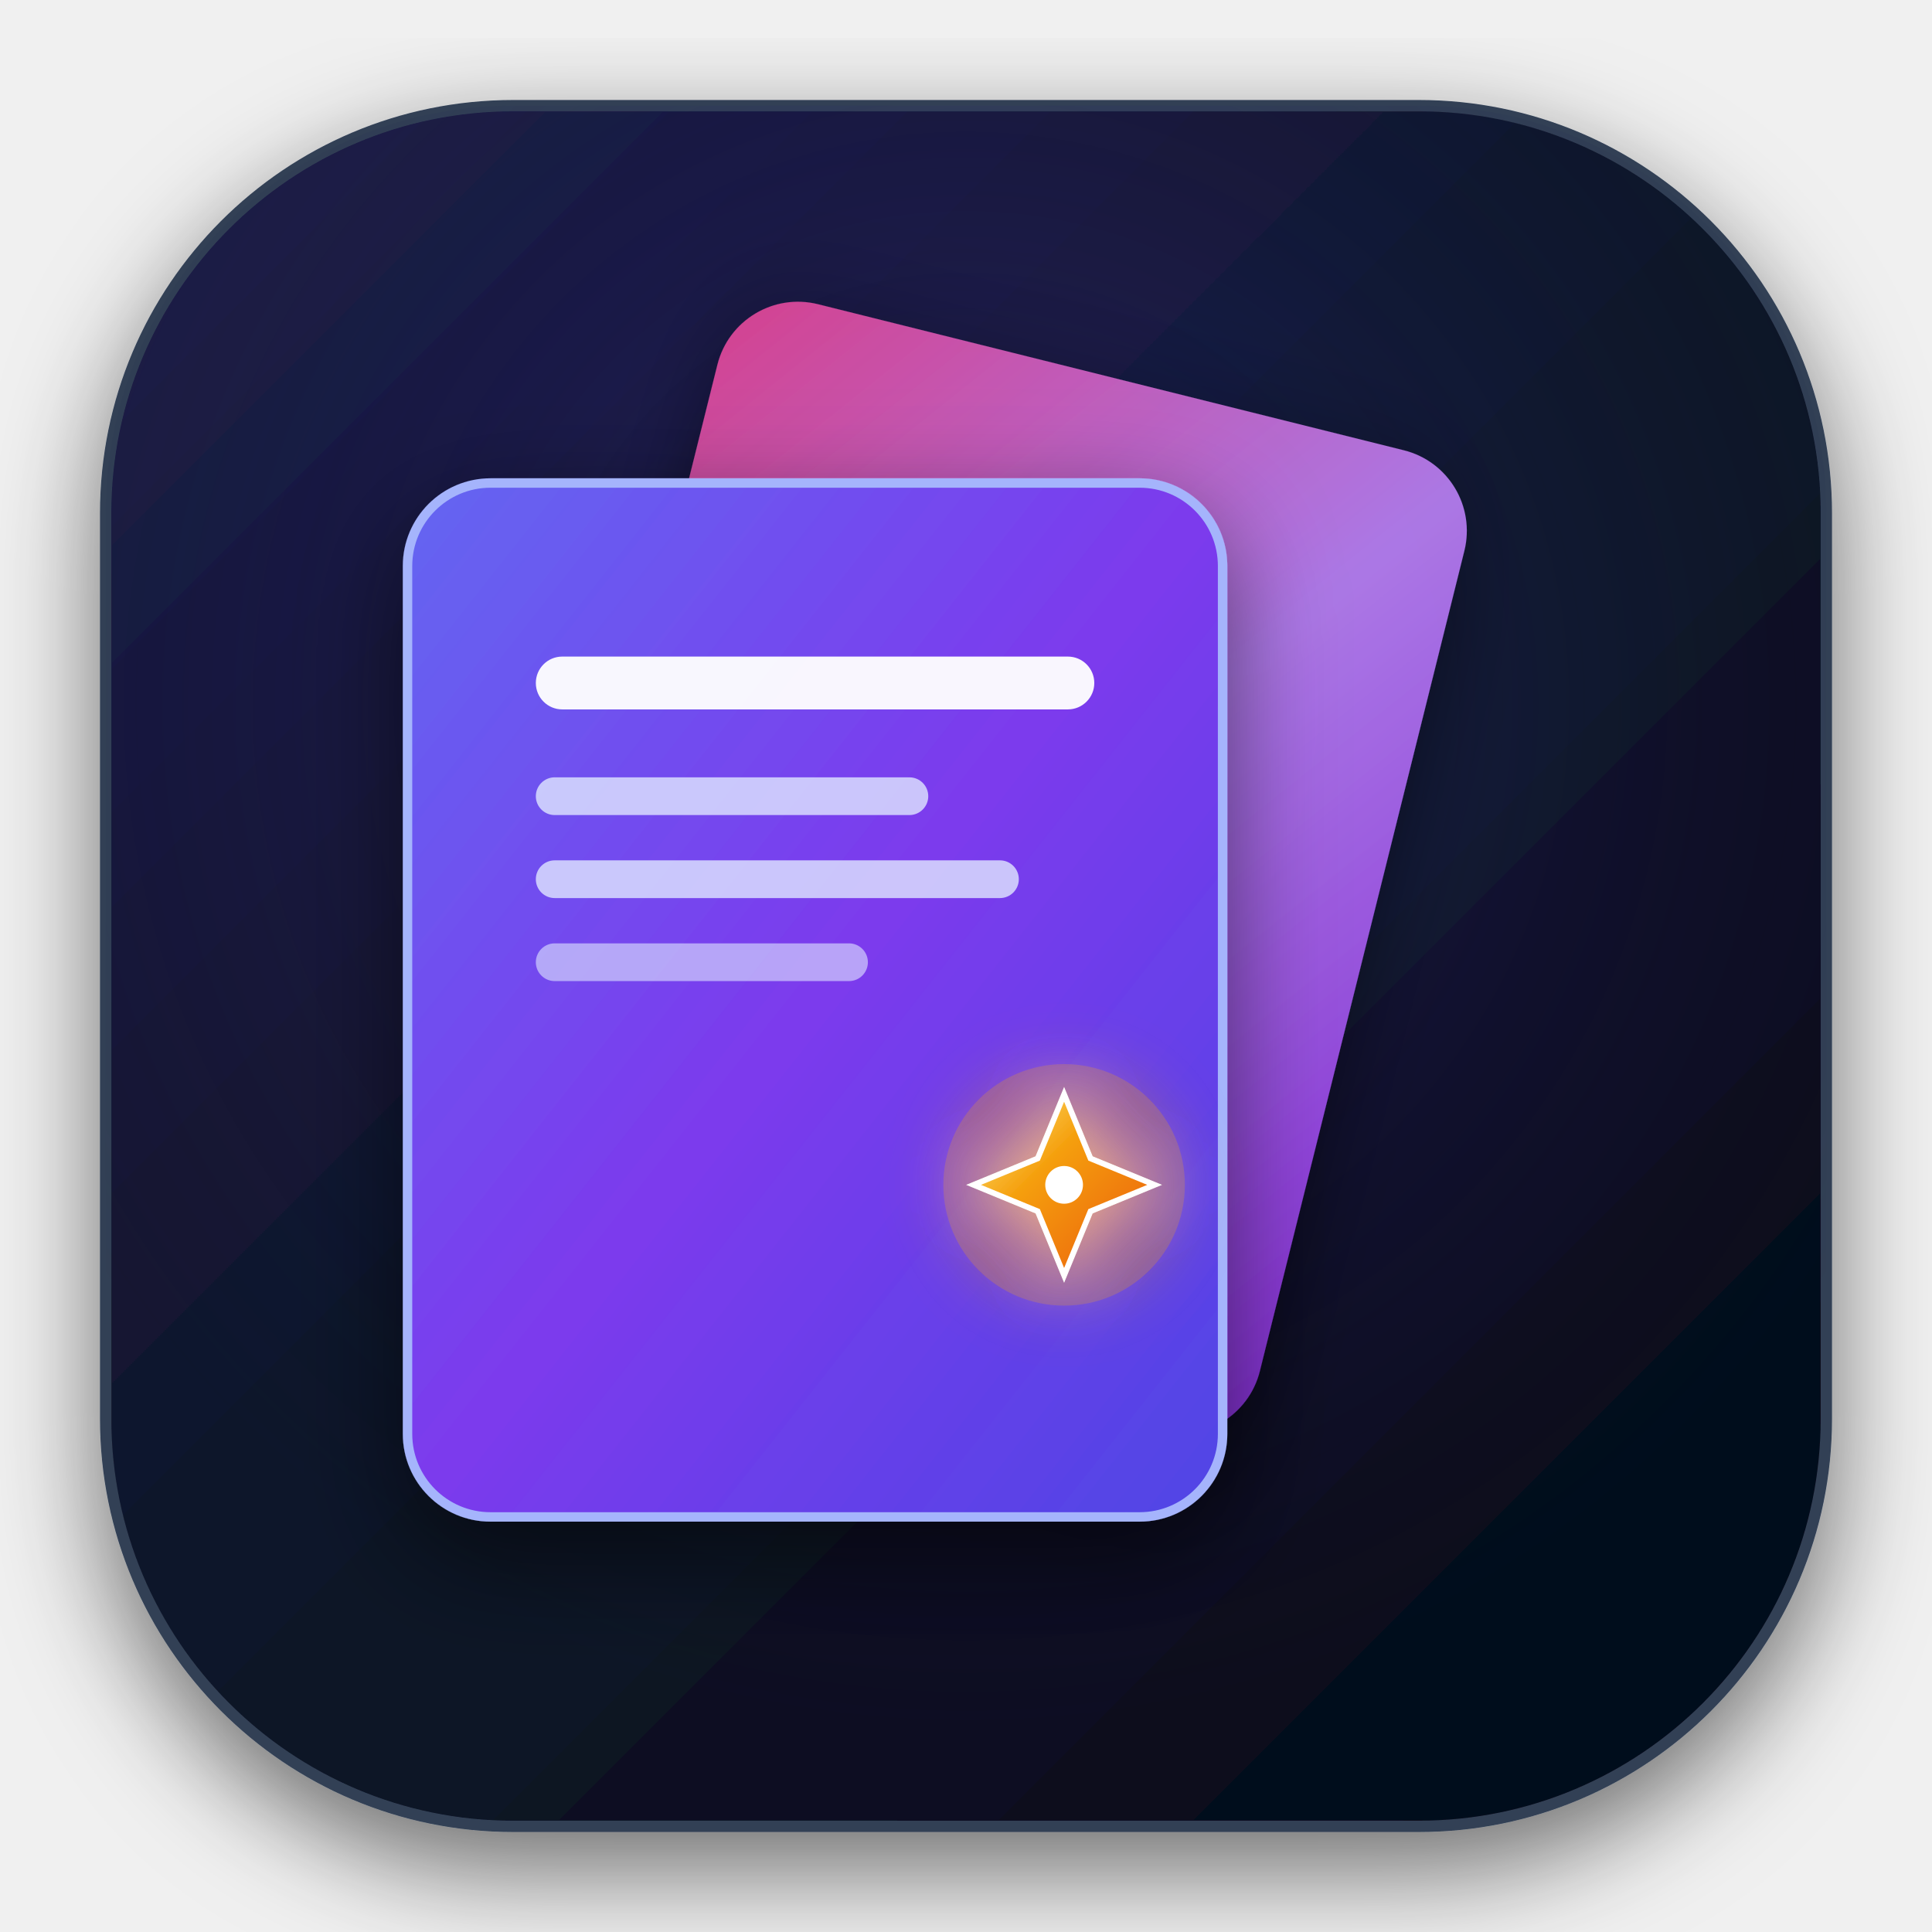
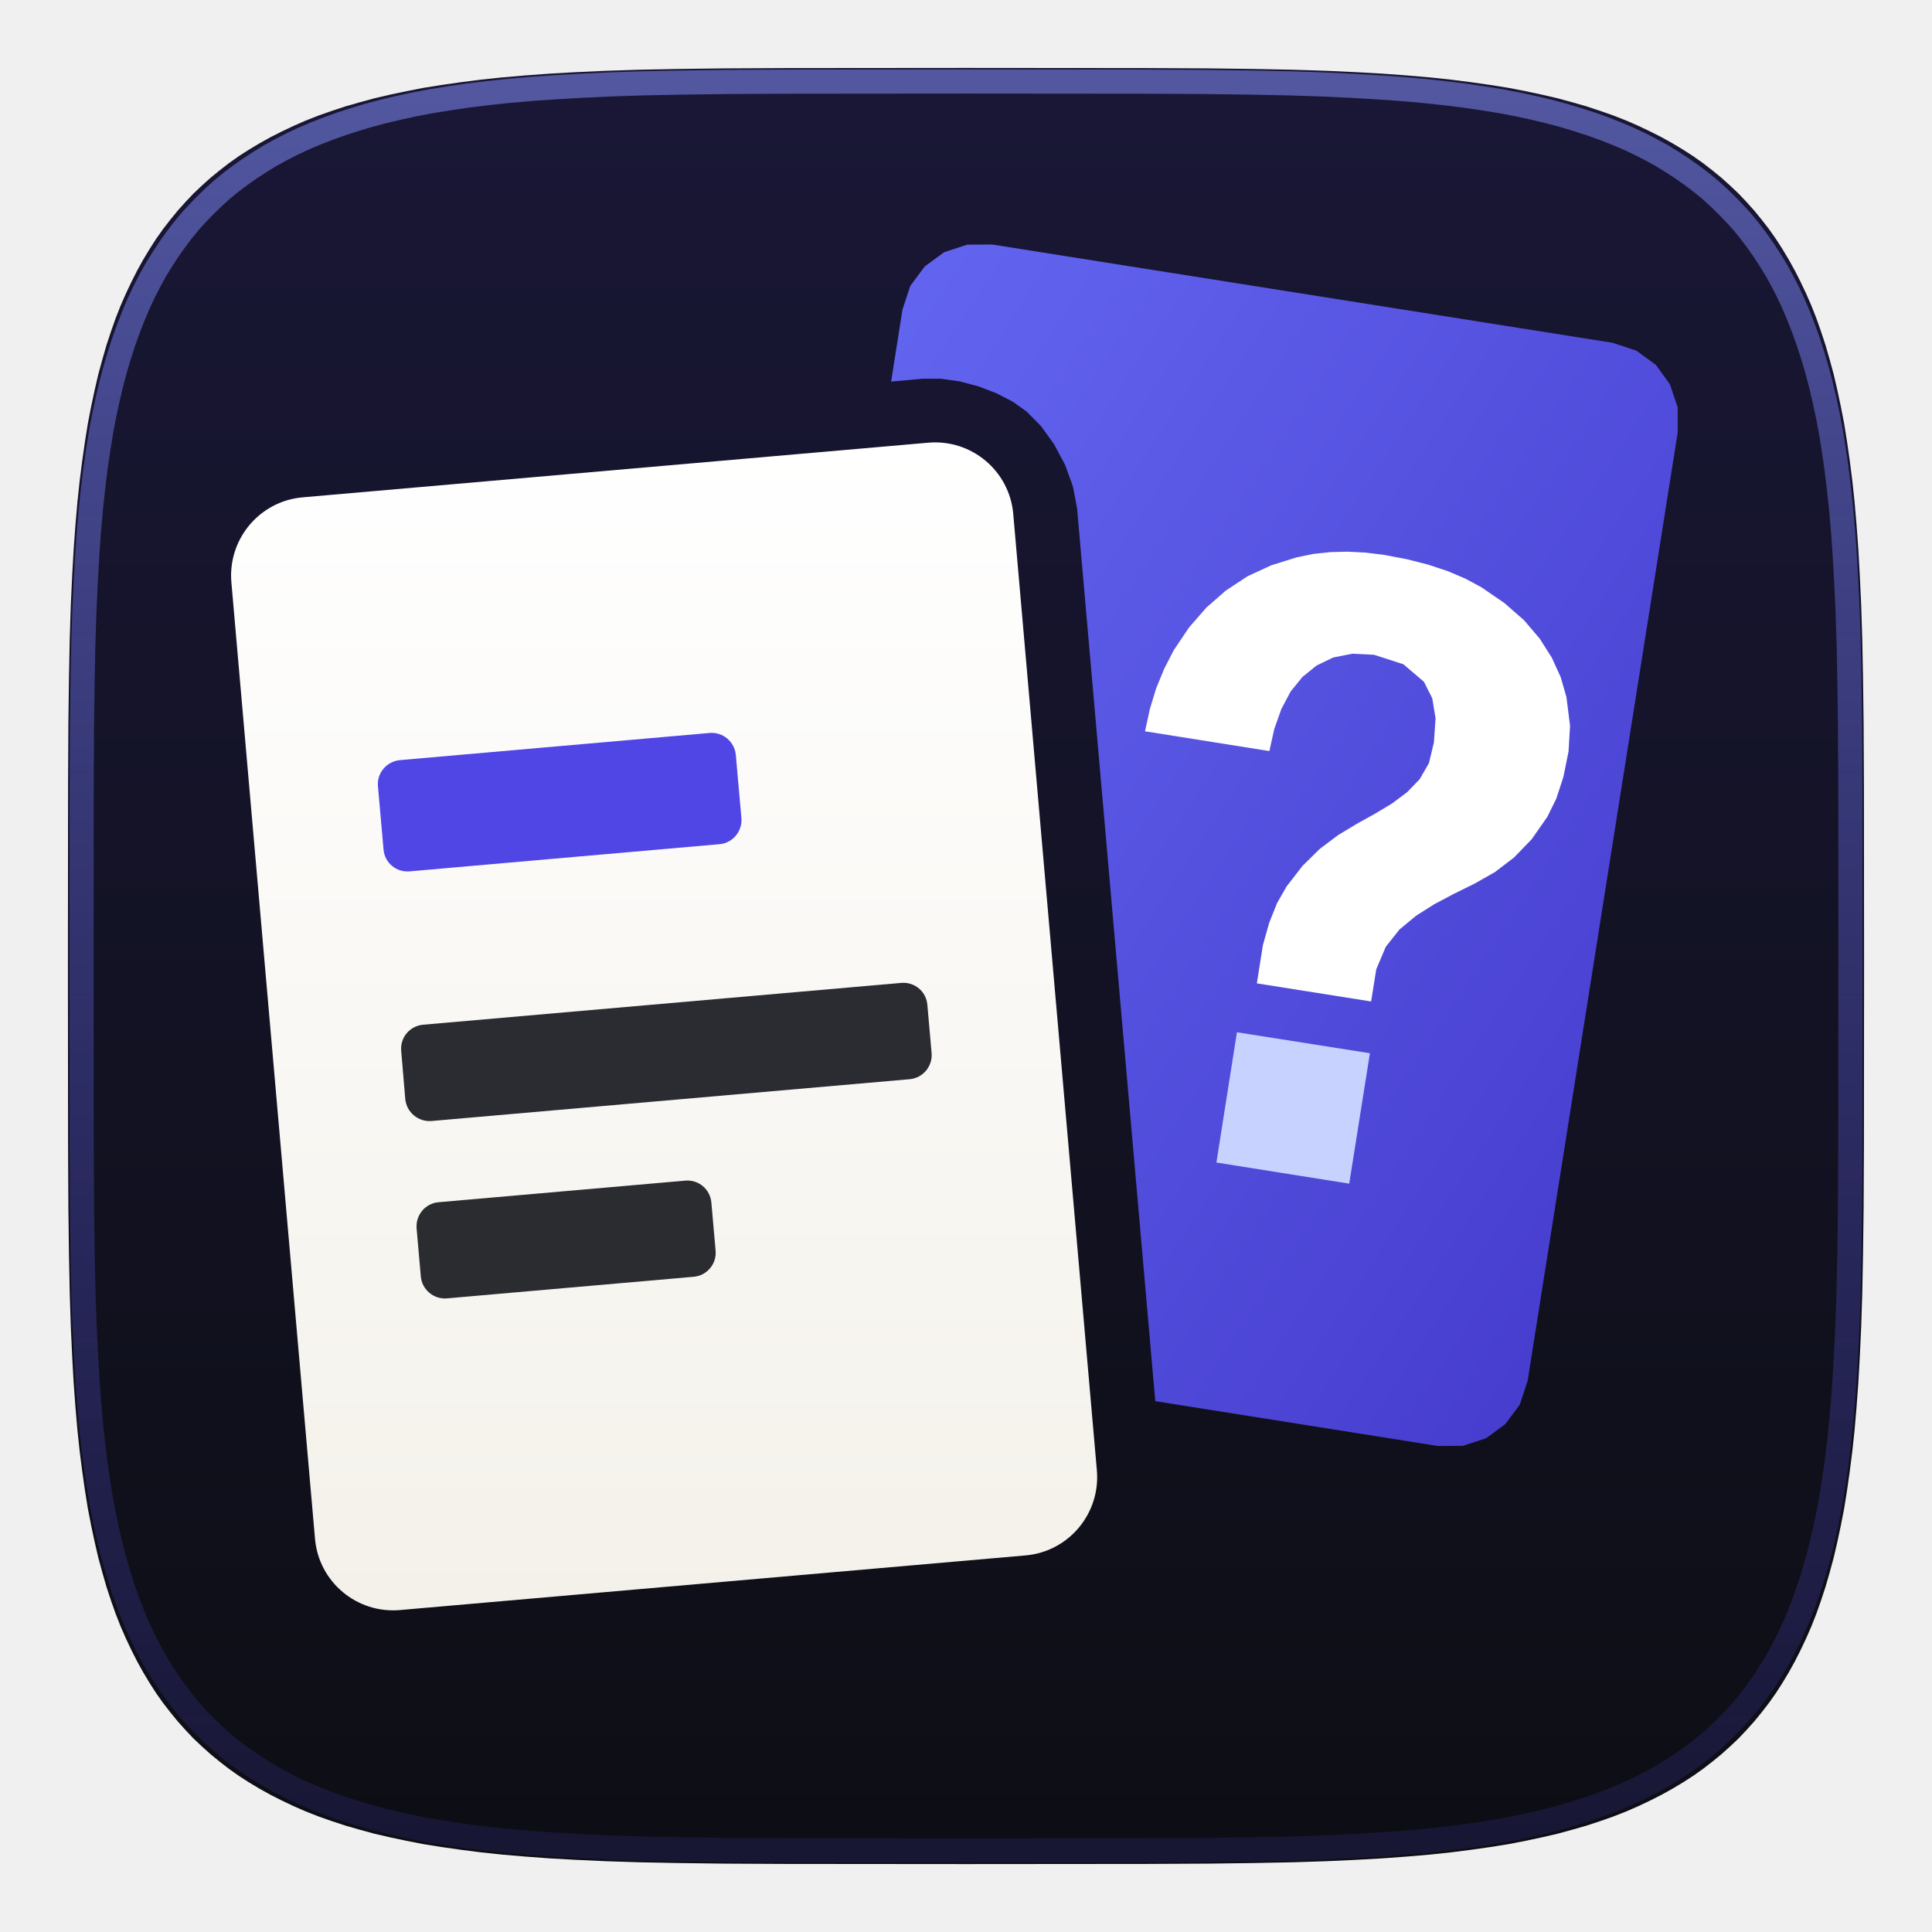
- <svg xmlns="http://www.w3.org/2000/svg" viewBox="0 0 512 512" width="512" height="512">
+ <svg xmlns="http://www.w3.org/2000/svg" viewBox="0 0 128 128" width="512" height="512">
  <defs>
-     <linearGradient id="bgGrad" x1="0%" y1="0%" x2="100%" y2="100%">
-       <stop offset="0%" stop-color="#1e1b4b" />
-       <stop offset="45%" stop-color="#0f172a" />
-       <stop offset="100%" stop-color="#020617" />
+     <linearGradient id="bg-grad" x1="0%" y1="0%" x2="0%" y2="100%">
+       <stop offset="0%" stop-color="#191736" />
+       <stop offset="100%" stop-color="#0d0e14" />
    </linearGradient>
-     <radialGradient id="radialGlow" cx="50%" cy="35%" r="60%">
-       <stop offset="0%" stop-color="#4338ca" stop-opacity="0.35" />
-       <stop offset="100%" stop-color="#0f172a" stop-opacity="0" />
-     </radialGradient>
-     <linearGradient id="cardFront" x1="0%" y1="0%" x2="100%" y2="100%">
+     <linearGradient id="card-indigo" x1="0%" y1="0%" x2="100%" y2="100%">
      <stop offset="0%" stop-color="#6366f1" />
-       <stop offset="50%" stop-color="#7c3aed" />
-       <stop offset="100%" stop-color="#4f46e5" />
+       <stop offset="100%" stop-color="#4338ca" />
    </linearGradient>
-     <linearGradient id="cardBack" x1="0%" y1="0%" x2="100%" y2="100%">
-       <stop offset="0%" stop-color="#ec4899" />
-       <stop offset="50%" stop-color="#c084fc" />
-       <stop offset="100%" stop-color="#9333ea" />
+     <linearGradient id="paper-warm" x1="0%" y1="0%" x2="0%" y2="100%">
+       <stop offset="0%" stop-color="#ffffff" />
+       <stop offset="100%" stop-color="#f4f1ea" />
    </linearGradient>
-     <linearGradient id="sparkGrad" x1="0%" y1="0%" x2="100%" y2="100%">
-       <stop offset="0%" stop-color="#fef08a" />
-       <stop offset="40%" stop-color="#f59e0b" />
-       <stop offset="100%" stop-color="#ea580c" />
+     <linearGradient id="rim-light" x1="0%" y1="0%" x2="0%" y2="100%">
+       <stop offset="0%" stop-color="#818cf8" stop-opacity="0.55" />
+       <stop offset="100%" stop-color="#4f46e5" stop-opacity="0.15" />
    </linearGradient>
-     <filter id="forgeGlow" x="-30%" y="-30%" width="160%" height="160%">
-       <feGaussianBlur stdDeviation="8" result="blur" />
-       <feComposite in="SourceGraphic" in2="blur" operator="over" />
-     </filter>
-     <filter id="softShadow" x="-20%" y="-20%" width="140%" height="140%">
-       <feDropShadow dx="0" dy="10" stdDeviation="14" flood-color="#000000" flood-opacity="0.55" />
-     </filter>
  </defs>
-   <rect x="28" y="28" width="456" height="456" rx="108" ry="108" fill="url(#bgGrad)" stroke="#334155" stroke-width="3" filter="url(#softShadow)" />
-   <rect x="28" y="28" width="456" height="456" rx="108" ry="108" fill="url(#radialGlow)" />
-   <rect x="160" y="96" width="204" height="268" rx="22" fill="url(#cardBack)" opacity="0.88" transform="rotate(14 262 230)" filter="url(#softShadow)" />
-   <rect x="108" y="128" width="216" height="274" rx="22" fill="url(#cardFront)" filter="url(#softShadow)" stroke="#a5b4fc" stroke-width="2.5" />
-   <rect x="142" y="174" width="148" height="14" rx="7" fill="#ffffff" opacity="0.95" />
-   <rect x="142" y="206" width="104" height="10" rx="5" fill="#e0e7ff" opacity="0.8" />
-   <rect x="142" y="228" width="128" height="10" rx="5" fill="#e0e7ff" opacity="0.8" />
-   <rect x="142" y="250" width="88" height="10" rx="5" fill="#e0e7ff" opacity="0.6" />
-   <g transform="translate(254, 286)" filter="url(#forgeGlow)">
-     <circle cx="28" cy="28" r="32" fill="#f59e0b" opacity="0.25" />
-     <path d="M28,4 L35,21 L52,28 L35,35 L28,52 L21,35 L4,28 L21,21 Z" fill="url(#sparkGrad)" stroke="#ffffff" stroke-width="1.5" />
-     <circle cx="28" cy="28" r="5" fill="#ffffff" />
-   </g>
+   <path d="M 123.50 64.00 L 123.49 75.87 L 123.47 80.04 L 123.43 83.13 L 123.38 85.67 L 123.31 87.87 L 123.22 89.83 L 123.12 91.61 L 123.00 93.24 L 122.87 94.75 L 122.72 96.16 L 122.55 97.49 L 122.37 98.75 L 122.18 99.94 L 121.96 101.07 L 121.73 102.15 L 121.49 103.19 L 121.22 104.18 L 120.95 105.12 L 120.65 106.03 L 120.34 106.91 L 120.01 107.75 L 119.66 108.55 L 119.29 109.33 L 118.91 110.08 L 118.51 110.80 L 118.09 111.50 L 117.66 112.17 L 117.20 112.82 L 116.72 113.44 L 116.23 114.04 L 115.71 114.62 L 115.18 115.18 L 114.62 115.71 L 114.04 116.23 L 113.44 116.72 L 112.82 117.20 L 112.17 117.66 L 111.50 118.09 L 110.80 118.51 L 110.08 118.91 L 109.33 119.29 L 108.55 119.66 L 107.75 120.01 L 106.91 120.34 L 106.03 120.65 L 105.12 120.95 L 104.18 121.22 L 103.19 121.49 L 102.15 121.73 L 101.07 121.96 L 99.94 122.18 L 98.75 122.37 L 97.49 122.55 L 96.16 122.72 L 94.75 122.87 L 93.24 123.00 L 91.61 123.12 L 89.83 123.22 L 87.87 123.31 L 85.67 123.38 L 83.13 123.43 L 80.04 123.47 L 75.87 123.49 L 64.00 123.50 L 52.13 123.49 L 47.96 123.47 L 44.87 123.43 L 42.33 123.38 L 40.13 123.31 L 38.17 123.22 L 36.39 123.12 L 34.76 123.00 L 33.25 122.87 L 31.84 122.72 L 30.51 122.55 L 29.25 122.37 L 28.06 122.18 L 26.93 121.96 L 25.85 121.73 L 24.81 121.49 L 23.82 121.22 L 22.88 120.95 L 21.97 120.65 L 21.09 120.34 L 20.25 120.01 L 19.45 119.66 L 18.67 119.29 L 17.92 118.91 L 17.20 118.51 L 16.50 118.09 L 15.83 117.66 L 15.18 117.20 L 14.56 116.72 L 13.96 116.23 L 13.38 115.71 L 12.82 115.18 L 12.29 114.62 L 11.77 114.04 L 11.28 113.44 L 10.80 112.82 L 10.34 112.17 L 9.91 111.50 L 9.49 110.80 L 9.09 110.08 L 8.71 109.33 L 8.34 108.55 L 7.99 107.75 L 7.66 106.91 L 7.35 106.03 L 7.05 105.12 L 6.78 104.18 L 6.51 103.19 L 6.27 102.15 L 6.04 101.07 L 5.82 99.94 L 5.63 98.75 L 5.45 97.49 L 5.28 96.16 L 5.13 94.75 L 5.00 93.24 L 4.88 91.61 L 4.78 89.83 L 4.69 87.87 L 4.62 85.67 L 4.57 83.13 L 4.53 80.04 L 4.51 75.87 L 4.50 64.00 L 4.51 52.13 L 4.53 47.96 L 4.57 44.87 L 4.62 42.33 L 4.69 40.13 L 4.78 38.17 L 4.88 36.39 L 5.00 34.76 L 5.13 33.25 L 5.28 31.84 L 5.45 30.51 L 5.63 29.25 L 5.82 28.06 L 6.04 26.93 L 6.27 25.85 L 6.51 24.81 L 6.78 23.82 L 7.05 22.88 L 7.35 21.97 L 7.66 21.09 L 7.99 20.25 L 8.34 19.45 L 8.71 18.67 L 9.09 17.92 L 9.49 17.20 L 9.91 16.50 L 10.34 15.83 L 10.80 15.18 L 11.28 14.56 L 11.77 13.96 L 12.29 13.38 L 12.82 12.82 L 13.38 12.29 L 13.96 11.77 L 14.56 11.28 L 15.18 10.80 L 15.83 10.34 L 16.50 9.91 L 17.20 9.49 L 17.92 9.09 L 18.67 8.71 L 19.45 8.34 L 20.25 7.99 L 21.09 7.66 L 21.97 7.35 L 22.88 7.05 L 23.82 6.78 L 24.81 6.51 L 25.85 6.27 L 26.93 6.04 L 28.06 5.82 L 29.25 5.63 L 30.51 5.45 L 31.84 5.28 L 33.25 5.13 L 34.76 5.00 L 36.39 4.88 L 38.17 4.78 L 40.13 4.69 L 42.33 4.62 L 44.87 4.57 L 47.96 4.53 L 52.13 4.51 L 64.00 4.50 L 75.87 4.51 L 80.04 4.53 L 83.13 4.57 L 85.67 4.62 L 87.87 4.69 L 89.83 4.78 L 91.61 4.88 L 93.24 5.00 L 94.75 5.13 L 96.16 5.28 L 97.49 5.45 L 98.75 5.63 L 99.94 5.82 L 101.07 6.04 L 102.15 6.27 L 103.19 6.51 L 104.18 6.78 L 105.12 7.05 L 106.03 7.35 L 106.91 7.66 L 107.75 7.99 L 108.55 8.34 L 109.33 8.71 L 110.08 9.09 L 110.80 9.49 L 111.50 9.91 L 112.17 10.34 L 112.82 10.80 L 113.44 11.28 L 114.04 11.77 L 114.62 12.29 L 115.18 12.82 L 115.71 13.38 L 116.23 13.96 L 116.72 14.56 L 117.20 15.18 L 117.66 15.83 L 118.09 16.50 L 118.51 17.20 L 118.91 17.92 L 119.29 18.67 L 119.66 19.45 L 120.01 20.25 L 120.34 21.09 L 120.65 21.97 L 120.95 22.88 L 121.22 23.82 L 121.49 24.81 L 121.73 25.85 L 121.96 26.93 L 122.18 28.06 L 122.37 29.25 L 122.55 30.51 L 122.72 31.84 L 122.87 33.25 L 123.00 34.76 L 123.12 36.39 L 123.22 38.17 L 123.31 40.13 L 123.38 42.33 L 123.43 44.87 L 123.47 47.96 L 123.49 52.13 Z" fill="url(#bg-grad)" />
+   <path d="M 122.60 64.00 L 122.59 75.69 L 122.57 79.80 L 122.53 82.84 L 122.48 85.35 L 122.41 87.51 L 122.32 89.44 L 122.22 91.19 L 122.11 92.79 L 121.98 94.28 L 121.83 95.68 L 121.67 96.99 L 121.49 98.22 L 121.30 99.40 L 121.09 100.51 L 120.86 101.58 L 120.62 102.59 L 120.36 103.57 L 120.08 104.50 L 119.79 105.40 L 119.48 106.26 L 119.16 107.08 L 118.82 107.88 L 118.46 108.65 L 118.08 109.39 L 117.69 110.10 L 117.27 110.78 L 116.84 111.44 L 116.39 112.08 L 115.93 112.69 L 115.44 113.29 L 114.93 113.85 L 114.40 114.40 L 113.85 114.93 L 113.29 115.44 L 112.69 115.93 L 112.08 116.39 L 111.44 116.84 L 110.78 117.27 L 110.10 117.69 L 109.39 118.08 L 108.65 118.46 L 107.88 118.82 L 107.08 119.16 L 106.26 119.48 L 105.40 119.79 L 104.50 120.08 L 103.57 120.36 L 102.59 120.62 L 101.58 120.86 L 100.51 121.09 L 99.40 121.30 L 98.22 121.49 L 96.99 121.67 L 95.68 121.83 L 94.28 121.98 L 92.79 122.11 L 91.19 122.22 L 89.44 122.32 L 87.51 122.41 L 85.35 122.48 L 82.84 122.53 L 79.80 122.57 L 75.69 122.59 L 64.00 122.60 L 52.31 122.59 L 48.20 122.57 L 45.16 122.53 L 42.65 122.48 L 40.49 122.41 L 38.56 122.32 L 36.81 122.22 L 35.21 122.11 L 33.72 121.98 L 32.32 121.83 L 31.01 121.67 L 29.78 121.49 L 28.60 121.30 L 27.49 121.09 L 26.42 120.86 L 25.41 120.62 L 24.43 120.36 L 23.50 120.08 L 22.60 119.79 L 21.74 119.48 L 20.92 119.16 L 20.12 118.82 L 19.35 118.46 L 18.61 118.08 L 17.90 117.69 L 17.22 117.27 L 16.56 116.84 L 15.92 116.39 L 15.31 115.93 L 14.71 115.44 L 14.15 114.93 L 13.60 114.40 L 13.07 113.85 L 12.56 113.29 L 12.07 112.69 L 11.61 112.08 L 11.16 111.44 L 10.73 110.78 L 10.31 110.10 L 9.92 109.39 L 9.54 108.65 L 9.18 107.88 L 8.84 107.08 L 8.52 106.26 L 8.21 105.40 L 7.92 104.50 L 7.64 103.57 L 7.38 102.59 L 7.14 101.58 L 6.91 100.51 L 6.70 99.40 L 6.51 98.22 L 6.33 96.99 L 6.17 95.68 L 6.02 94.28 L 5.89 92.79 L 5.78 91.19 L 5.68 89.44 L 5.59 87.51 L 5.52 85.35 L 5.47 82.84 L 5.43 79.80 L 5.41 75.69 L 5.40 64.00 L 5.41 52.31 L 5.43 48.20 L 5.47 45.16 L 5.52 42.65 L 5.59 40.49 L 5.68 38.56 L 5.78 36.81 L 5.89 35.21 L 6.02 33.72 L 6.17 32.32 L 6.33 31.01 L 6.51 29.78 L 6.70 28.60 L 6.91 27.49 L 7.14 26.42 L 7.38 25.41 L 7.64 24.43 L 7.92 23.50 L 8.21 22.60 L 8.52 21.74 L 8.84 20.92 L 9.18 20.12 L 9.54 19.35 L 9.92 18.61 L 10.31 17.90 L 10.73 17.22 L 11.16 16.56 L 11.61 15.92 L 12.07 15.31 L 12.56 14.71 L 13.07 14.15 L 13.60 13.60 L 14.15 13.07 L 14.71 12.56 L 15.31 12.07 L 15.92 11.61 L 16.56 11.16 L 17.22 10.73 L 17.90 10.31 L 18.61 9.92 L 19.35 9.54 L 20.12 9.18 L 20.92 8.84 L 21.74 8.52 L 22.60 8.21 L 23.50 7.92 L 24.43 7.64 L 25.41 7.38 L 26.42 7.14 L 27.49 6.91 L 28.60 6.70 L 29.78 6.51 L 31.01 6.33 L 32.32 6.17 L 33.72 6.02 L 35.21 5.89 L 36.81 5.78 L 38.56 5.68 L 40.49 5.59 L 42.65 5.52 L 45.16 5.47 L 48.20 5.43 L 52.31 5.41 L 64.00 5.40 L 75.69 5.41 L 79.80 5.43 L 82.84 5.47 L 85.35 5.52 L 87.51 5.59 L 89.44 5.68 L 91.19 5.78 L 92.79 5.89 L 94.28 6.02 L 95.68 6.17 L 96.99 6.33 L 98.22 6.51 L 99.40 6.70 L 100.51 6.91 L 101.58 7.14 L 102.59 7.38 L 103.57 7.64 L 104.50 7.92 L 105.40 8.21 L 106.26 8.52 L 107.08 8.84 L 107.88 9.18 L 108.65 9.54 L 109.39 9.92 L 110.10 10.31 L 110.78 10.73 L 111.44 11.16 L 112.08 11.61 L 112.69 12.07 L 113.29 12.56 L 113.85 13.07 L 114.40 13.60 L 114.93 14.15 L 115.44 14.71 L 115.93 15.31 L 116.39 15.92 L 116.84 16.56 L 117.27 17.22 L 117.69 17.90 L 118.08 18.61 L 118.46 19.35 L 118.82 20.12 L 119.16 20.92 L 119.48 21.74 L 119.79 22.60 L 120.08 23.50 L 120.36 24.43 L 120.62 25.41 L 120.86 26.42 L 121.09 27.49 L 121.30 28.60 L 121.49 29.78 L 121.67 31.01 L 121.83 32.32 L 121.98 33.72 L 122.11 35.21 L 122.22 36.81 L 122.32 38.56 L 122.41 40.49 L 122.48 42.65 L 122.53 45.16 L 122.57 48.20 L 122.59 52.31 Z" fill="none" stroke="url(#rim-light)" stroke-width="1.6" />
+   <path d="M 59.79 20.52 L 60.31 18.94 L 61.27 17.65 L 62.55 16.71 L 64.08 16.21 L 65.74 16.20 L 106.83 22.71 L 108.41 23.23 L 109.71 24.18 L 110.64 25.47 L 111.15 26.99 L 111.15 28.66 L 101.21 91.48 L 100.69 93.06 L 99.73 94.35 L 98.45 95.29 L 96.92 95.79 L 95.26 95.80 L 76.54 92.83 L 71.36 33.68 L 71.09 32.25 L 70.57 30.81 L 69.84 29.44 L 68.97 28.23 L 68.02 27.27 L 67.11 26.62 L 66.03 26.06 L 64.84 25.60 L 63.59 25.27 L 62.33 25.09 L 61.13 25.09 L 59.04 25.28 L 59.79 20.52 Z" fill="url(#card-indigo)" />
+   <path d="M 75.86 48.45 L 76.18 46.98 L 76.60 45.60 L 77.14 44.29 L 77.77 43.07 L 78.77 41.58 L 79.92 40.26 L 81.21 39.13 L 82.65 38.18 L 84.23 37.45 L 85.93 36.92 L 87.01 36.70 L 88.13 36.58 L 89.28 36.55 L 90.46 36.61 L 91.68 36.76 L 93.21 37.05 L 94.62 37.41 L 95.92 37.84 L 97.09 38.34 L 98.15 38.91 L 99.68 39.96 L 100.97 41.09 L 102.01 42.31 L 102.81 43.57 L 103.40 44.86 L 103.78 46.18 L 104.02 48.08 L 103.92 49.79 L 103.58 51.47 L 103.11 52.91 L 102.52 54.11 L 101.48 55.60 L 100.31 56.81 L 99.04 57.78 L 97.68 58.55 L 96.32 59.22 L 95.02 59.91 L 93.82 60.67 L 92.72 61.58 L 91.81 62.73 L 91.18 64.22 L 90.84 66.35 L 83.27 65.15 L 83.67 62.62 L 84.09 61.13 L 84.61 59.83 L 85.24 58.73 L 86.30 57.36 L 87.44 56.24 L 88.65 55.33 L 89.89 54.58 L 91.10 53.91 L 92.23 53.23 L 93.23 52.48 L 94.06 51.62 L 94.67 50.56 L 95.00 49.19 L 95.11 47.59 L 94.89 46.26 L 94.34 45.17 L 92.98 44.01 L 91.03 43.38 L 89.60 43.31 L 88.33 43.56 L 87.23 44.09 L 86.29 44.85 L 85.51 45.81 L 84.89 46.98 L 84.42 48.31 L 84.10 49.76 L 75.86 48.45 Z" fill="#ffffff" />
+   <path d="M 90.76 69.78 L 89.39 78.42 L 80.59 77.02 L 81.95 68.39 L 90.76 69.78 Z" fill="#c7d2fe" />
+   <path d="M 15.33 38.59 C 15.08 35.73, 17.19 33.20, 20.05 32.95 L 61.50 29.33 C 64.36 29.08, 66.88 31.19, 67.13 34.05 L 72.67 97.41 C 72.92 100.27, 70.81 102.80, 67.95 103.05 L 26.50 106.67 C 23.64 106.92, 21.12 104.81, 20.87 101.95 L 15.33 38.59 Z" fill="url(#paper-warm)" />
+   <path d="M 25.04 52.09 C 24.96 51.21, 25.62 50.44, 26.50 50.36 L 47.02 48.56 C 47.90 48.49, 48.67 49.14, 48.75 50.02 L 49.12 54.20 C 49.19 55.08, 48.54 55.86, 47.66 55.93 L 27.14 57.73 C 26.26 57.81, 25.48 57.16, 25.41 56.28 L 25.04 52.09 Z" fill="#4f46e5" />
+   <path d="M 26.58 69.62 C 26.50 68.74, 27.15 67.97, 28.03 67.89 L 59.71 65.12 C 60.59 65.04, 61.37 65.69, 61.44 66.57 L 61.72 69.76 C 61.80 70.64, 61.15 71.42, 60.27 71.50 L 28.59 74.27 C 27.71 74.34, 26.93 73.69, 26.85 72.81 L 26.58 69.62 Z M 27.60 81.38 C 27.53 80.50, 28.18 79.72, 29.06 79.65 L 45.40 78.22 C 46.28 78.14, 47.05 78.79, 47.13 79.67 L 47.41 82.86 C 47.49 83.74, 46.83 84.52, 45.95 84.59 L 29.62 86.02 C 28.74 86.10, 27.96 85.45, 27.88 84.57 L 27.60 81.38 Z" fill="#0f1117" fill-opacity="0.88" />
</svg>
